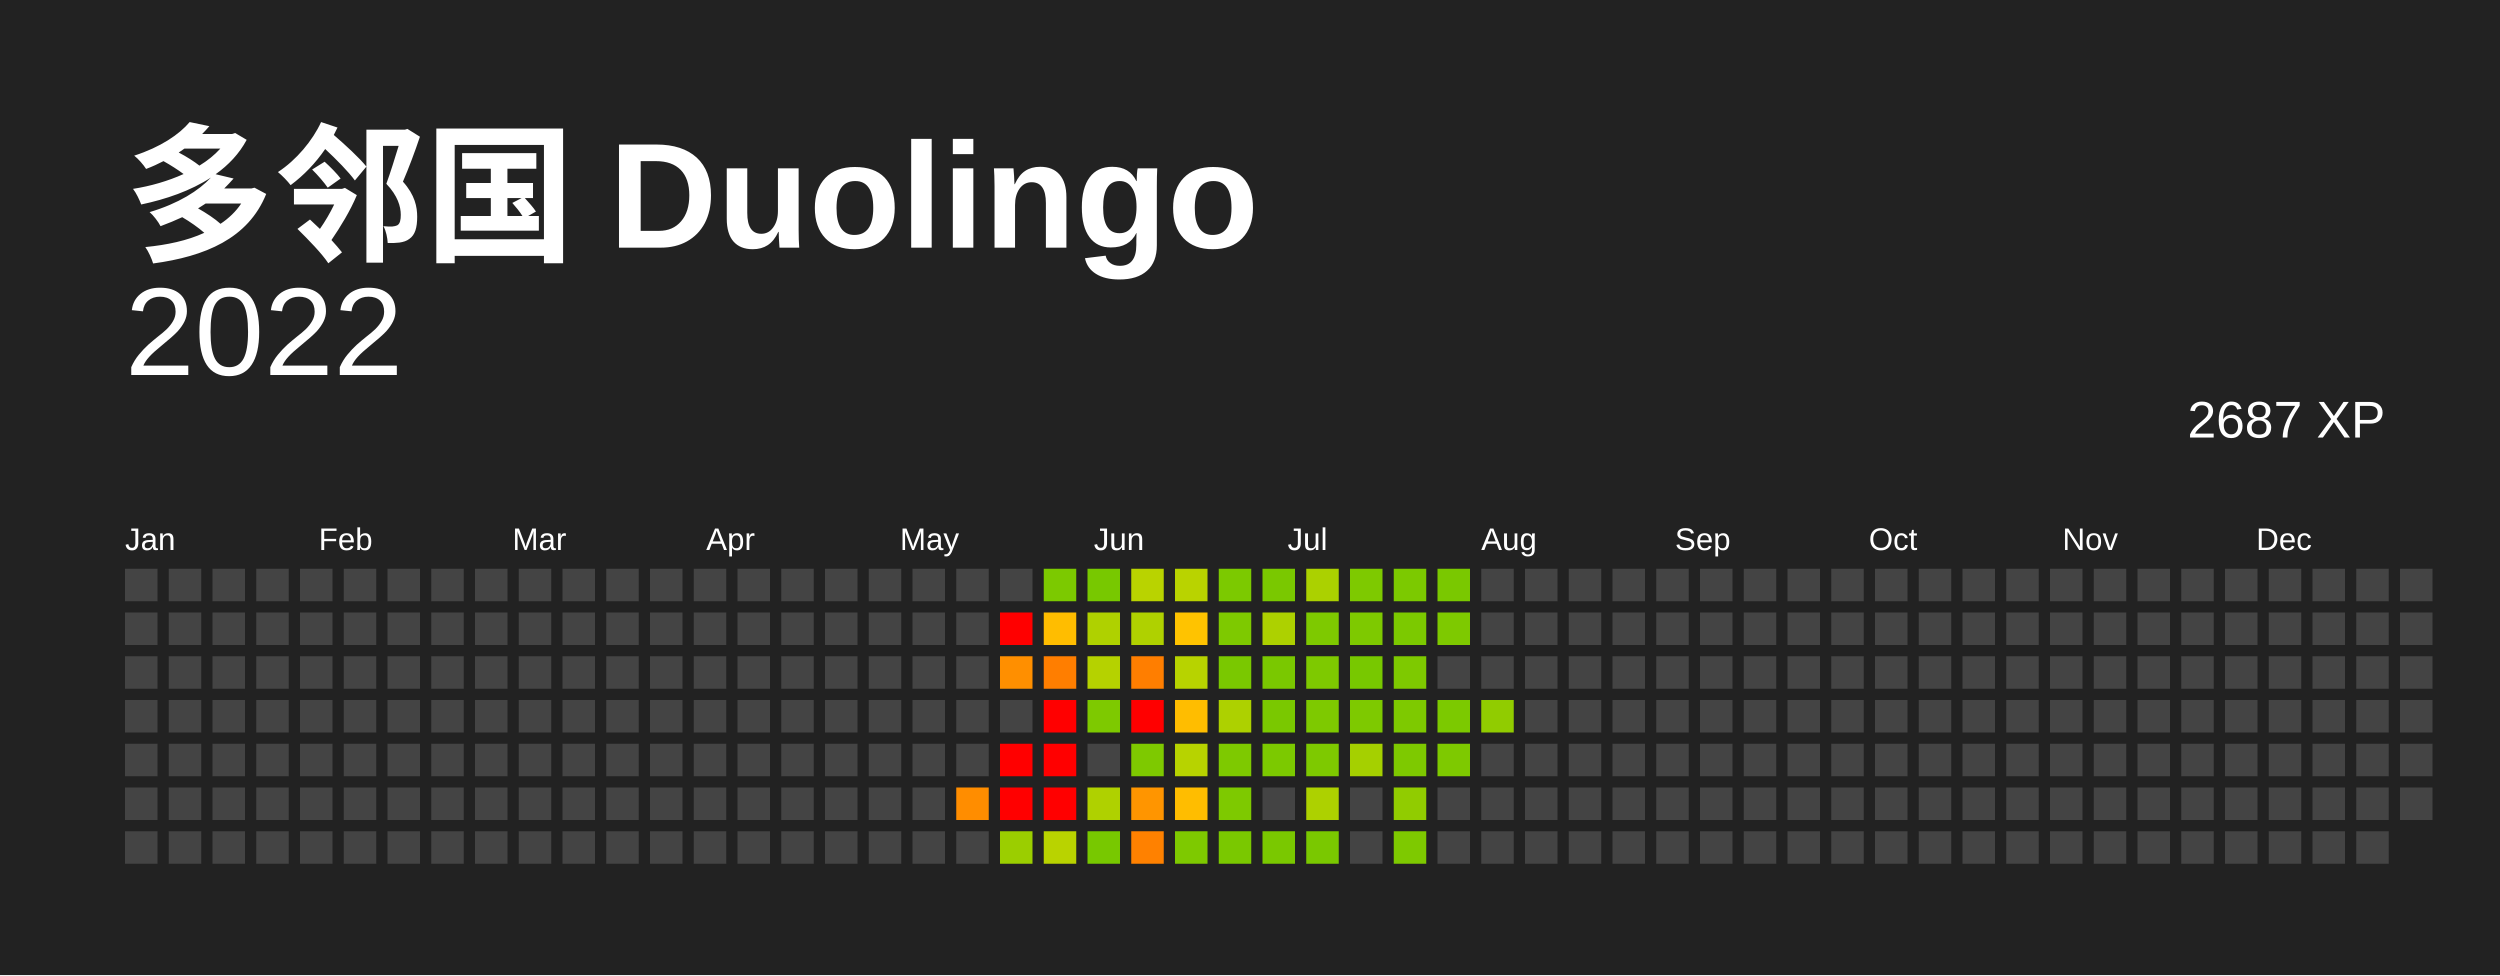
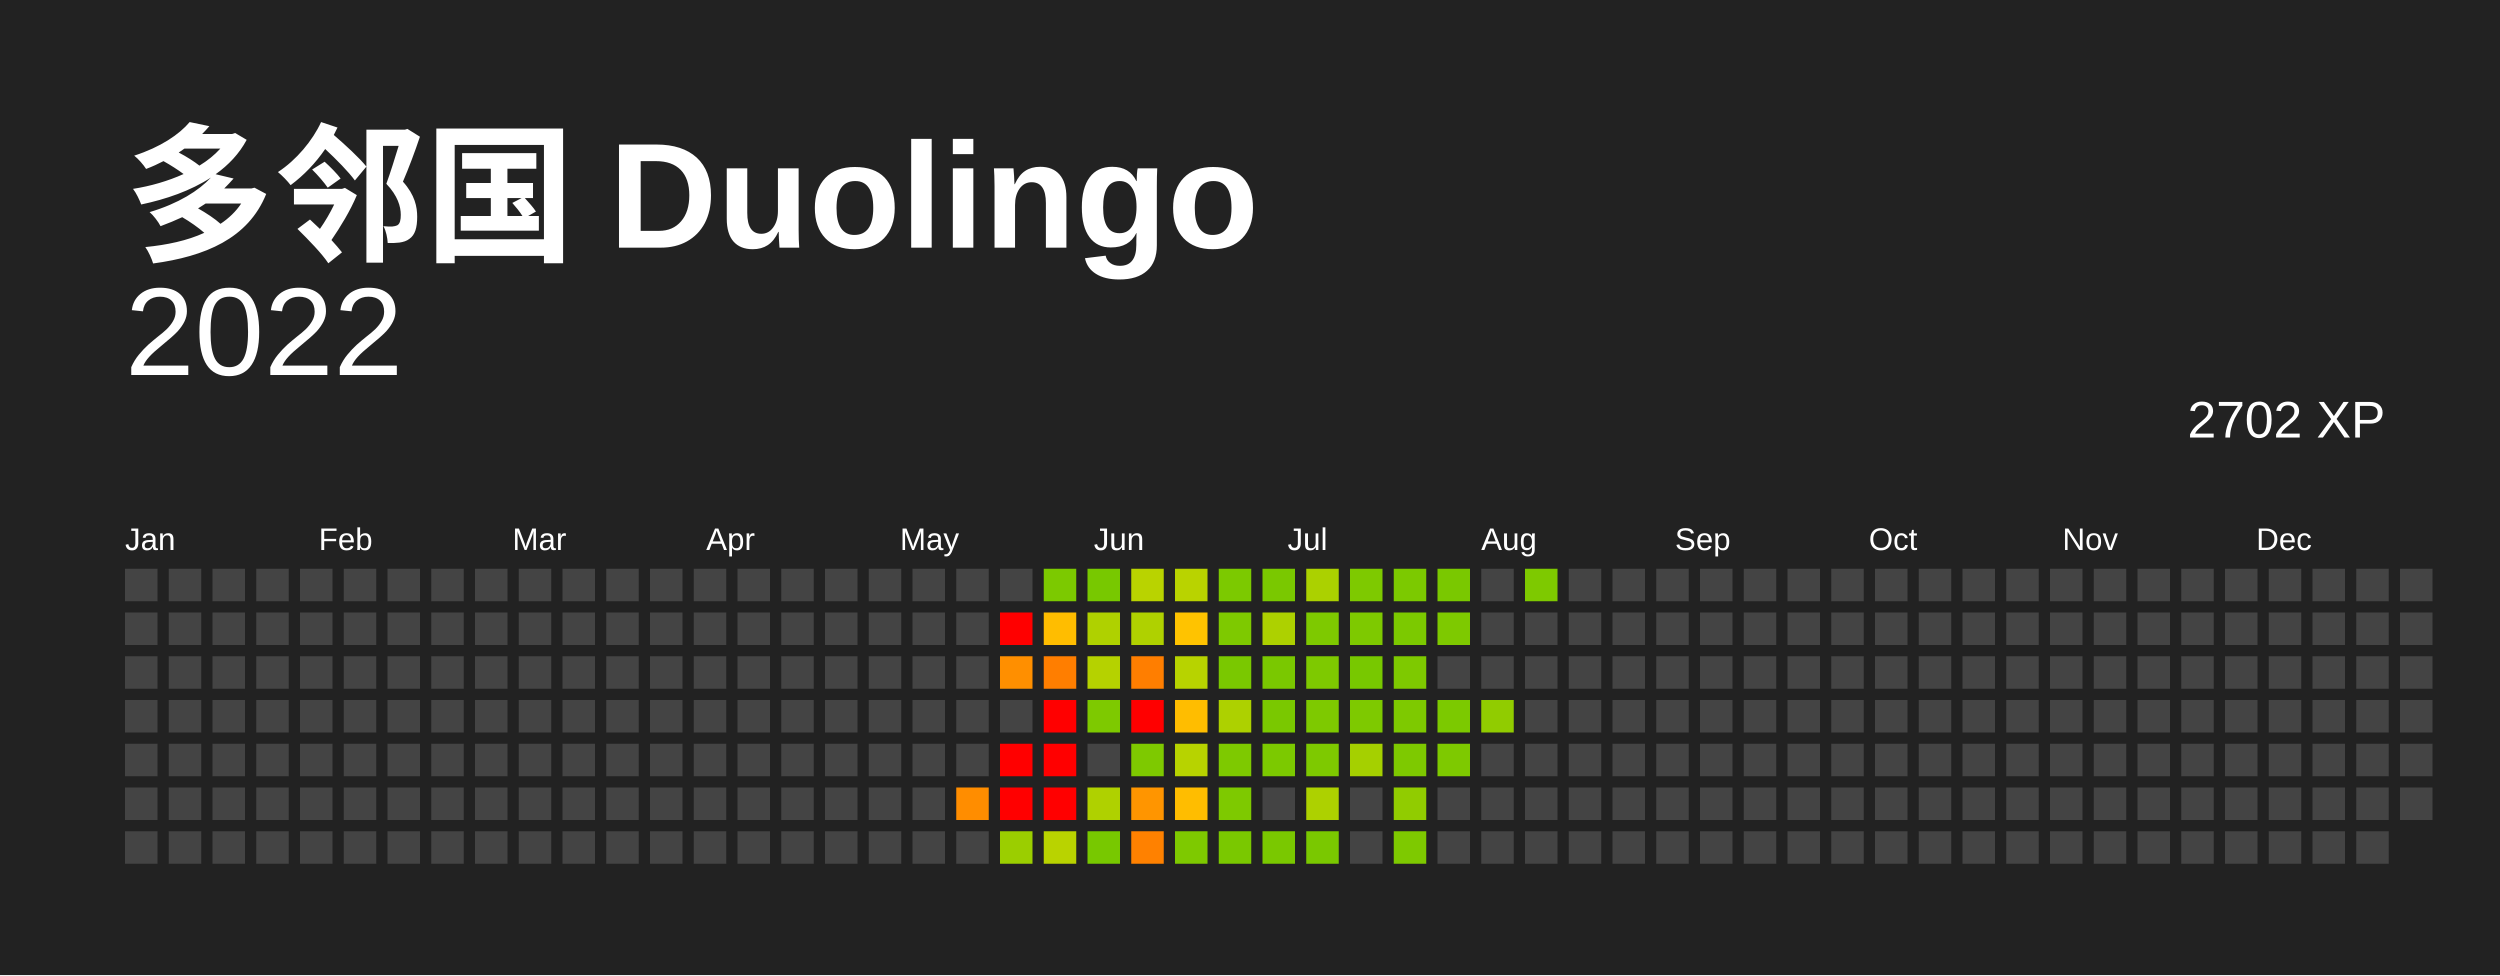
<svg xmlns="http://www.w3.org/2000/svg" baseProfile="full" height="78mm" version="1.1" viewBox="0,0,200,78" width="200mm">
  <defs />
  <rect fill="#222222" height="78" width="200" x="0" y="0" />
  <text fill="#FFFFFF" style="font-size:12px; font-family:Arial; font-weight:bold;" x="10" y="20"> 多邻国 Duolingo</text>
  <text alignment-baseline="hanging" fill="#FFFFFF" style="font-size:10.0px; font-family:Arial;" x="10" y="30">2022</text>
-   <text alignment-baseline="hanging" fill="#FFFFFF" style="font-size:4.125px; font-family:Arial;" x="175" y="35">2687 XP</text>
+   <text alignment-baseline="hanging" fill="#FFFFFF" style="font-size:4.125px; font-family:Arial;" x="175" y="35">2702 XP</text>
  <text fill="#FFFFFF" style="font-size:2.5px; font-family:Arial" x="10.0" y="44">Jan</text>
  <text fill="#FFFFFF" style="font-size:2.5px; font-family:Arial" x="25.5" y="44">Feb</text>
  <text fill="#FFFFFF" style="font-size:2.5px; font-family:Arial" x="41.0" y="44">Mar</text>
  <text fill="#FFFFFF" style="font-size:2.5px; font-family:Arial" x="56.5" y="44">Apr</text>
  <text fill="#FFFFFF" style="font-size:2.5px; font-family:Arial" x="72.0" y="44">May</text>
  <text fill="#FFFFFF" style="font-size:2.5px; font-family:Arial" x="87.5" y="44">Jun</text>
  <text fill="#FFFFFF" style="font-size:2.5px; font-family:Arial" x="103.0" y="44">Jul</text>
  <text fill="#FFFFFF" style="font-size:2.5px; font-family:Arial" x="118.5" y="44">Aug</text>
  <text fill="#FFFFFF" style="font-size:2.5px; font-family:Arial" x="134.0" y="44">Sep</text>
  <text fill="#FFFFFF" style="font-size:2.5px; font-family:Arial" x="149.5" y="44">Oct</text>
  <text fill="#FFFFFF" style="font-size:2.5px; font-family:Arial" x="165.0" y="44">Nov</text>
  <text fill="#FFFFFF" style="font-size:2.5px; font-family:Arial" x="180.5" y="44">Dec</text>
  <rect fill="#444444" height="2.6" width="2.6" x="10.0" y="45.5" />
  <rect fill="#444444" height="2.6" width="2.6" x="10.0" y="49.0" />
  <rect fill="#444444" height="2.6" width="2.6" x="10.0" y="52.5" />
  <rect fill="#444444" height="2.6" width="2.6" x="10.0" y="56.0" />
  <rect fill="#444444" height="2.6" width="2.6" x="10.0" y="59.5" />
  <rect fill="#444444" height="2.6" width="2.6" x="10.0" y="63.0" />
  <rect fill="#444444" height="2.6" width="2.6" x="10.0" y="66.5" />
  <rect fill="#444444" height="2.6" width="2.6" x="13.5" y="45.5" />
  <rect fill="#444444" height="2.6" width="2.6" x="13.5" y="49.0" />
  <rect fill="#444444" height="2.6" width="2.6" x="13.5" y="52.5" />
  <rect fill="#444444" height="2.6" width="2.6" x="13.5" y="56.0" />
  <rect fill="#444444" height="2.6" width="2.6" x="13.5" y="59.5" />
  <rect fill="#444444" height="2.6" width="2.6" x="13.5" y="63.0" />
  <rect fill="#444444" height="2.6" width="2.6" x="13.5" y="66.5" />
  <rect fill="#444444" height="2.6" width="2.6" x="17.0" y="45.5" />
  <rect fill="#444444" height="2.6" width="2.6" x="17.0" y="49.0" />
  <rect fill="#444444" height="2.6" width="2.6" x="17.0" y="52.5" />
  <rect fill="#444444" height="2.6" width="2.6" x="17.0" y="56.0" />
  <rect fill="#444444" height="2.6" width="2.6" x="17.0" y="59.5" />
  <rect fill="#444444" height="2.6" width="2.6" x="17.0" y="63.0" />
  <rect fill="#444444" height="2.6" width="2.6" x="17.0" y="66.5" />
  <rect fill="#444444" height="2.6" width="2.6" x="20.5" y="45.5" />
  <rect fill="#444444" height="2.6" width="2.6" x="20.5" y="49.0" />
  <rect fill="#444444" height="2.6" width="2.6" x="20.5" y="52.5" />
  <rect fill="#444444" height="2.6" width="2.6" x="20.5" y="56.0" />
  <rect fill="#444444" height="2.6" width="2.6" x="20.5" y="59.5" />
  <rect fill="#444444" height="2.6" width="2.6" x="20.5" y="63.0" />
  <rect fill="#444444" height="2.6" width="2.6" x="20.5" y="66.5" />
  <rect fill="#444444" height="2.6" width="2.6" x="24.0" y="45.5" />
  <rect fill="#444444" height="2.6" width="2.6" x="24.0" y="49.0" />
  <rect fill="#444444" height="2.6" width="2.6" x="24.0" y="52.5" />
  <rect fill="#444444" height="2.6" width="2.6" x="24.0" y="56.0" />
  <rect fill="#444444" height="2.6" width="2.6" x="24.0" y="59.5" />
  <rect fill="#444444" height="2.6" width="2.6" x="24.0" y="63.0" />
  <rect fill="#444444" height="2.6" width="2.6" x="24.0" y="66.5" />
  <rect fill="#444444" height="2.6" width="2.6" x="27.5" y="45.5" />
  <rect fill="#444444" height="2.6" width="2.6" x="27.5" y="49.0" />
  <rect fill="#444444" height="2.6" width="2.6" x="27.5" y="52.5" />
  <rect fill="#444444" height="2.6" width="2.6" x="27.5" y="56.0" />
  <rect fill="#444444" height="2.6" width="2.6" x="27.5" y="59.5" />
  <rect fill="#444444" height="2.6" width="2.6" x="27.5" y="63.0" />
  <rect fill="#444444" height="2.6" width="2.6" x="27.5" y="66.5" />
  <rect fill="#444444" height="2.6" width="2.6" x="31.0" y="45.5" />
  <rect fill="#444444" height="2.6" width="2.6" x="31.0" y="49.0" />
  <rect fill="#444444" height="2.6" width="2.6" x="31.0" y="52.5" />
  <rect fill="#444444" height="2.6" width="2.6" x="31.0" y="56.0" />
  <rect fill="#444444" height="2.6" width="2.6" x="31.0" y="59.5" />
  <rect fill="#444444" height="2.6" width="2.6" x="31.0" y="63.0" />
  <rect fill="#444444" height="2.6" width="2.6" x="31.0" y="66.5" />
  <rect fill="#444444" height="2.6" width="2.6" x="34.5" y="45.5" />
  <rect fill="#444444" height="2.6" width="2.6" x="34.5" y="49.0" />
  <rect fill="#444444" height="2.6" width="2.6" x="34.5" y="52.5" />
  <rect fill="#444444" height="2.6" width="2.6" x="34.5" y="56.0" />
  <rect fill="#444444" height="2.6" width="2.6" x="34.5" y="59.5" />
  <rect fill="#444444" height="2.6" width="2.6" x="34.5" y="63.0" />
  <rect fill="#444444" height="2.6" width="2.6" x="34.5" y="66.5" />
  <rect fill="#444444" height="2.6" width="2.6" x="38.0" y="45.5" />
  <rect fill="#444444" height="2.6" width="2.6" x="38.0" y="49.0" />
  <rect fill="#444444" height="2.6" width="2.6" x="38.0" y="52.5" />
  <rect fill="#444444" height="2.6" width="2.6" x="38.0" y="56.0" />
  <rect fill="#444444" height="2.6" width="2.6" x="38.0" y="59.5" />
  <rect fill="#444444" height="2.6" width="2.6" x="38.0" y="63.0" />
  <rect fill="#444444" height="2.6" width="2.6" x="38.0" y="66.5" />
  <rect fill="#444444" height="2.6" width="2.6" x="41.5" y="45.5" />
  <rect fill="#444444" height="2.6" width="2.6" x="41.5" y="49.0" />
  <rect fill="#444444" height="2.6" width="2.6" x="41.5" y="52.5" />
  <rect fill="#444444" height="2.6" width="2.6" x="41.5" y="56.0" />
  <rect fill="#444444" height="2.6" width="2.6" x="41.5" y="59.5" />
  <rect fill="#444444" height="2.6" width="2.6" x="41.5" y="63.0" />
  <rect fill="#444444" height="2.6" width="2.6" x="41.5" y="66.5" />
  <rect fill="#444444" height="2.6" width="2.6" x="45.0" y="45.5" />
  <rect fill="#444444" height="2.6" width="2.6" x="45.0" y="49.0" />
  <rect fill="#444444" height="2.6" width="2.6" x="45.0" y="52.5" />
  <rect fill="#444444" height="2.6" width="2.6" x="45.0" y="56.0" />
  <rect fill="#444444" height="2.6" width="2.6" x="45.0" y="59.5" />
  <rect fill="#444444" height="2.6" width="2.6" x="45.0" y="63.0" />
  <rect fill="#444444" height="2.6" width="2.6" x="45.0" y="66.5" />
  <rect fill="#444444" height="2.6" width="2.6" x="48.5" y="45.5" />
  <rect fill="#444444" height="2.6" width="2.6" x="48.5" y="49.0" />
  <rect fill="#444444" height="2.6" width="2.6" x="48.5" y="52.5" />
  <rect fill="#444444" height="2.6" width="2.6" x="48.5" y="56.0" />
  <rect fill="#444444" height="2.6" width="2.6" x="48.5" y="59.5" />
  <rect fill="#444444" height="2.6" width="2.6" x="48.5" y="63.0" />
  <rect fill="#444444" height="2.6" width="2.6" x="48.5" y="66.5" />
  <rect fill="#444444" height="2.6" width="2.6" x="52.0" y="45.5" />
  <rect fill="#444444" height="2.6" width="2.6" x="52.0" y="49.0" />
  <rect fill="#444444" height="2.6" width="2.6" x="52.0" y="52.5" />
  <rect fill="#444444" height="2.6" width="2.6" x="52.0" y="56.0" />
  <rect fill="#444444" height="2.6" width="2.6" x="52.0" y="59.5" />
  <rect fill="#444444" height="2.6" width="2.6" x="52.0" y="63.0" />
  <rect fill="#444444" height="2.6" width="2.6" x="52.0" y="66.5" />
  <rect fill="#444444" height="2.6" width="2.6" x="55.5" y="45.5" />
  <rect fill="#444444" height="2.6" width="2.6" x="55.5" y="49.0" />
  <rect fill="#444444" height="2.6" width="2.6" x="55.5" y="52.5" />
  <rect fill="#444444" height="2.6" width="2.6" x="55.5" y="56.0" />
  <rect fill="#444444" height="2.6" width="2.6" x="55.5" y="59.5" />
  <rect fill="#444444" height="2.6" width="2.6" x="55.5" y="63.0" />
  <rect fill="#444444" height="2.6" width="2.6" x="55.5" y="66.5" />
  <rect fill="#444444" height="2.6" width="2.6" x="59.0" y="45.5" />
  <rect fill="#444444" height="2.6" width="2.6" x="59.0" y="49.0" />
  <rect fill="#444444" height="2.6" width="2.6" x="59.0" y="52.5" />
  <rect fill="#444444" height="2.6" width="2.6" x="59.0" y="56.0" />
  <rect fill="#444444" height="2.6" width="2.6" x="59.0" y="59.5" />
  <rect fill="#444444" height="2.6" width="2.6" x="59.0" y="63.0" />
  <rect fill="#444444" height="2.6" width="2.6" x="59.0" y="66.5" />
  <rect fill="#444444" height="2.6" width="2.6" x="62.5" y="45.5" />
  <rect fill="#444444" height="2.6" width="2.6" x="62.5" y="49.0" />
  <rect fill="#444444" height="2.6" width="2.6" x="62.5" y="52.5" />
  <rect fill="#444444" height="2.6" width="2.6" x="62.5" y="56.0" />
  <rect fill="#444444" height="2.6" width="2.6" x="62.5" y="59.5" />
  <rect fill="#444444" height="2.6" width="2.6" x="62.5" y="63.0" />
  <rect fill="#444444" height="2.6" width="2.6" x="62.5" y="66.5" />
  <rect fill="#444444" height="2.6" width="2.6" x="66.0" y="45.5" />
  <rect fill="#444444" height="2.6" width="2.6" x="66.0" y="49.0" />
  <rect fill="#444444" height="2.6" width="2.6" x="66.0" y="52.5" />
  <rect fill="#444444" height="2.6" width="2.6" x="66.0" y="56.0" />
  <rect fill="#444444" height="2.6" width="2.6" x="66.0" y="59.5" />
  <rect fill="#444444" height="2.6" width="2.6" x="66.0" y="63.0" />
  <rect fill="#444444" height="2.6" width="2.6" x="66.0" y="66.5" />
  <rect fill="#444444" height="2.6" width="2.6" x="69.5" y="45.5" />
  <rect fill="#444444" height="2.6" width="2.6" x="69.5" y="49.0" />
  <rect fill="#444444" height="2.6" width="2.6" x="69.5" y="52.5" />
  <rect fill="#444444" height="2.6" width="2.6" x="69.5" y="56.0" />
  <rect fill="#444444" height="2.6" width="2.6" x="69.5" y="59.5" />
  <rect fill="#444444" height="2.6" width="2.6" x="69.5" y="63.0" />
  <rect fill="#444444" height="2.6" width="2.6" x="69.5" y="66.5" />
  <rect fill="#444444" height="2.6" width="2.6" x="73.0" y="45.5" />
  <rect fill="#444444" height="2.6" width="2.6" x="73.0" y="49.0" />
  <rect fill="#444444" height="2.6" width="2.6" x="73.0" y="52.5" />
  <rect fill="#444444" height="2.6" width="2.6" x="73.0" y="56.0" />
  <rect fill="#444444" height="2.6" width="2.6" x="73.0" y="59.5" />
  <rect fill="#444444" height="2.6" width="2.6" x="73.0" y="63.0" />
  <rect fill="#444444" height="2.6" width="2.6" x="73.0" y="66.5" />
  <rect fill="#444444" height="2.6" width="2.6" x="76.5" y="45.5" />
  <rect fill="#444444" height="2.6" width="2.6" x="76.5" y="49.0" />
  <rect fill="#444444" height="2.6" width="2.6" x="76.5" y="52.5" />
  <rect fill="#444444" height="2.6" width="2.6" x="76.5" y="56.0" />
  <rect fill="#444444" height="2.6" width="2.6" x="76.5" y="59.5" />
  <rect fill="#ff8d00" height="2.6" width="2.6" x="76.5" y="63.0" />
  <rect fill="#444444" height="2.6" width="2.6" x="76.5" y="66.5" />
  <rect fill="#444444" height="2.6" width="2.6" x="80.0" y="45.5" />
  <rect fill="red" height="2.6" width="2.6" x="80.0" y="49.0" />
  <rect fill="#ff8f00" height="2.6" width="2.6" x="80.0" y="52.5" />
  <rect fill="#444444" height="2.6" width="2.6" x="80.0" y="56.0" />
  <rect fill="red" height="2.6" width="2.6" x="80.0" y="59.5" />
  <rect fill="red" height="2.6" width="2.6" x="80.0" y="63.0" />
  <rect fill="#9bce00" height="2.6" width="2.6" x="80.0" y="66.5" />
  <rect fill="#7cc900" height="2.6" width="2.6" x="83.5" y="45.5" />
  <rect fill="#ffbd00" height="2.6" width="2.6" x="83.5" y="49.0" />
  <rect fill="#ff7e00" height="2.6" width="2.6" x="83.5" y="52.5" />
  <rect fill="red" height="2.6" width="2.6" x="83.5" y="56.0" />
  <rect fill="red" height="2.6" width="2.6" x="83.5" y="59.5" />
  <rect fill="red" height="2.6" width="2.6" x="83.5" y="63.0" />
  <rect fill="#b9d300" height="2.6" width="2.6" x="83.5" y="66.5" />
  <rect fill="#78c800" height="2.6" width="2.6" x="87.0" y="45.5" />
  <rect fill="#afd100" height="2.6" width="2.6" x="87.0" y="49.0" />
  <rect fill="#b5d200" height="2.6" width="2.6" x="87.0" y="52.5" />
  <rect fill="#7ec900" height="2.6" width="2.6" x="87.0" y="56.0" />
  <rect fill="#444444" height="2.6" width="2.6" x="87.0" y="59.5" />
  <rect fill="#afd100" height="2.6" width="2.6" x="87.0" y="63.0" />
  <rect fill="#78c800" height="2.6" width="2.6" x="87.0" y="66.5" />
  <rect fill="#b9d300" height="2.6" width="2.6" x="90.5" y="45.5" />
  <rect fill="#afd100" height="2.6" width="2.6" x="90.5" y="49.0" />
  <rect fill="#ff7e00" height="2.6" width="2.6" x="90.5" y="52.5" />
  <rect fill="red" height="2.6" width="2.6" x="90.5" y="56.0" />
  <rect fill="#7ec900" height="2.6" width="2.6" x="90.5" y="59.5" />
  <rect fill="#ff9500" height="2.6" width="2.6" x="90.5" y="63.0" />
  <rect fill="#ff8100" height="2.6" width="2.6" x="90.5" y="66.5" />
  <rect fill="#b9d300" height="2.6" width="2.6" x="94.0" y="45.5" />
  <rect fill="#ffc300" height="2.6" width="2.6" x="94.0" y="49.0" />
  <rect fill="#b7d300" height="2.6" width="2.6" x="94.0" y="52.5" />
  <rect fill="#ffbd00" height="2.6" width="2.6" x="94.0" y="56.0" />
  <rect fill="#b7d300" height="2.6" width="2.6" x="94.0" y="59.5" />
  <rect fill="#ffbd00" height="2.6" width="2.6" x="94.0" y="63.0" />
  <rect fill="#7ec900" height="2.6" width="2.6" x="94.0" y="66.5" />
  <rect fill="#7cc900" height="2.6" width="2.6" x="97.5" y="45.5" />
  <rect fill="#7ec900" height="2.6" width="2.6" x="97.5" y="49.0" />
  <rect fill="#7ac800" height="2.6" width="2.6" x="97.5" y="52.5" />
  <rect fill="#add100" height="2.6" width="2.6" x="97.5" y="56.0" />
  <rect fill="#7ec900" height="2.6" width="2.6" x="97.5" y="59.5" />
  <rect fill="#7ec900" height="2.6" width="2.6" x="97.5" y="63.0" />
  <rect fill="#7ac800" height="2.6" width="2.6" x="97.5" y="66.5" />
  <rect fill="#7ac800" height="2.6" width="2.6" x="101.0" y="45.5" />
  <rect fill="#add100" height="2.6" width="2.6" x="101.0" y="49.0" />
  <rect fill="#7ac800" height="2.6" width="2.6" x="101.0" y="52.5" />
  <rect fill="#7ac800" height="2.6" width="2.6" x="101.0" y="56.0" />
  <rect fill="#7cc900" height="2.6" width="2.6" x="101.0" y="59.5" />
  <rect fill="#444444" height="2.6" width="2.6" x="101.0" y="63.0" />
  <rect fill="#7ac800" height="2.6" width="2.6" x="101.0" y="66.5" />
  <rect fill="#abd100" height="2.6" width="2.6" x="104.5" y="45.5" />
  <rect fill="#7ec900" height="2.6" width="2.6" x="104.5" y="49.0" />
  <rect fill="#7ec900" height="2.6" width="2.6" x="104.5" y="52.5" />
  <rect fill="#7ec900" height="2.6" width="2.6" x="104.5" y="56.0" />
  <rect fill="#7ec900" height="2.6" width="2.6" x="104.5" y="59.5" />
  <rect fill="#add100" height="2.6" width="2.6" x="104.5" y="63.0" />
  <rect fill="#7ac800" height="2.6" width="2.6" x="104.5" y="66.5" />
  <rect fill="#7ec900" height="2.6" width="2.6" x="108.0" y="45.5" />
  <rect fill="#7ec900" height="2.6" width="2.6" x="108.0" y="49.0" />
  <rect fill="#78c800" height="2.6" width="2.6" x="108.0" y="52.5" />
  <rect fill="#7ec900" height="2.6" width="2.6" x="108.0" y="56.0" />
  <rect fill="#a5d000" height="2.6" width="2.6" x="108.0" y="59.5" />
  <rect fill="#444444" height="2.6" width="2.6" x="108.0" y="63.0" />
  <rect fill="#444444" height="2.6" width="2.6" x="108.0" y="66.5" />
  <rect fill="#7cc900" height="2.6" width="2.6" x="111.5" y="45.5" />
  <rect fill="#7cc900" height="2.6" width="2.6" x="111.5" y="49.0" />
  <rect fill="#7ec900" height="2.6" width="2.6" x="111.5" y="52.5" />
  <rect fill="#7ec900" height="2.6" width="2.6" x="111.5" y="56.0" />
  <rect fill="#7ec900" height="2.6" width="2.6" x="111.5" y="59.5" />
  <rect fill="#91cc00" height="2.6" width="2.6" x="111.5" y="63.0" />
  <rect fill="#7ec900" height="2.6" width="2.6" x="111.5" y="66.5" />
  <rect fill="#7ac800" height="2.6" width="2.6" x="115.0" y="45.5" />
  <rect fill="#7ec900" height="2.6" width="2.6" x="115.0" y="49.0" />
  <rect fill="#444444" height="2.6" width="2.6" x="115.0" y="52.5" />
  <rect fill="#7cc900" height="2.6" width="2.6" x="115.0" y="56.0" />
  <rect fill="#7ec900" height="2.6" width="2.6" x="115.0" y="59.5" />
  <rect fill="#444444" height="2.6" width="2.6" x="115.0" y="63.0" />
  <rect fill="#444444" height="2.6" width="2.6" x="115.0" y="66.5" />
  <rect fill="#444444" height="2.6" width="2.6" x="118.5" y="45.5" />
  <rect fill="#444444" height="2.6" width="2.6" x="118.5" y="49.0" />
  <rect fill="#444444" height="2.6" width="2.6" x="118.5" y="52.5" />
  <rect fill="#91cc00" height="2.6" width="2.6" x="118.5" y="56.0" />
  <rect fill="#444444" height="2.6" width="2.6" x="118.5" y="59.5" />
  <rect fill="#444444" height="2.6" width="2.6" x="118.5" y="63.0" />
  <rect fill="#444444" height="2.6" width="2.6" x="118.5" y="66.5" />
-   <rect fill="#444444" height="2.6" width="2.6" x="122.0" y="45.5" />
+   <rect fill="#7ec900" height="2.6" width="2.6" x="122.0" y="45.5" />
  <rect fill="#444444" height="2.6" width="2.6" x="122.0" y="49.0" />
  <rect fill="#444444" height="2.6" width="2.6" x="122.0" y="52.5" />
  <rect fill="#444444" height="2.6" width="2.6" x="122.0" y="56.0" />
  <rect fill="#444444" height="2.6" width="2.6" x="122.0" y="59.5" />
  <rect fill="#444444" height="2.6" width="2.6" x="122.0" y="63.0" />
  <rect fill="#444444" height="2.6" width="2.6" x="122.0" y="66.5" />
  <rect fill="#444444" height="2.6" width="2.6" x="125.5" y="45.5" />
  <rect fill="#444444" height="2.6" width="2.6" x="125.5" y="49.0" />
  <rect fill="#444444" height="2.6" width="2.6" x="125.5" y="52.5" />
  <rect fill="#444444" height="2.6" width="2.6" x="125.5" y="56.0" />
  <rect fill="#444444" height="2.6" width="2.6" x="125.5" y="59.5" />
  <rect fill="#444444" height="2.6" width="2.6" x="125.5" y="63.0" />
  <rect fill="#444444" height="2.6" width="2.6" x="125.5" y="66.5" />
  <rect fill="#444444" height="2.6" width="2.6" x="129.0" y="45.5" />
  <rect fill="#444444" height="2.6" width="2.6" x="129.0" y="49.0" />
  <rect fill="#444444" height="2.6" width="2.6" x="129.0" y="52.5" />
  <rect fill="#444444" height="2.6" width="2.6" x="129.0" y="56.0" />
  <rect fill="#444444" height="2.6" width="2.6" x="129.0" y="59.5" />
  <rect fill="#444444" height="2.6" width="2.6" x="129.0" y="63.0" />
  <rect fill="#444444" height="2.6" width="2.6" x="129.0" y="66.5" />
  <rect fill="#444444" height="2.6" width="2.6" x="132.5" y="45.5" />
  <rect fill="#444444" height="2.6" width="2.6" x="132.5" y="49.0" />
  <rect fill="#444444" height="2.6" width="2.6" x="132.5" y="52.5" />
  <rect fill="#444444" height="2.6" width="2.6" x="132.5" y="56.0" />
  <rect fill="#444444" height="2.6" width="2.6" x="132.5" y="59.5" />
  <rect fill="#444444" height="2.6" width="2.6" x="132.5" y="63.0" />
  <rect fill="#444444" height="2.6" width="2.6" x="132.5" y="66.5" />
  <rect fill="#444444" height="2.6" width="2.6" x="136.0" y="45.5" />
  <rect fill="#444444" height="2.6" width="2.6" x="136.0" y="49.0" />
  <rect fill="#444444" height="2.6" width="2.6" x="136.0" y="52.5" />
  <rect fill="#444444" height="2.6" width="2.6" x="136.0" y="56.0" />
  <rect fill="#444444" height="2.6" width="2.6" x="136.0" y="59.5" />
  <rect fill="#444444" height="2.6" width="2.6" x="136.0" y="63.0" />
  <rect fill="#444444" height="2.6" width="2.6" x="136.0" y="66.5" />
  <rect fill="#444444" height="2.6" width="2.6" x="139.5" y="45.5" />
  <rect fill="#444444" height="2.6" width="2.6" x="139.5" y="49.0" />
  <rect fill="#444444" height="2.6" width="2.6" x="139.5" y="52.5" />
  <rect fill="#444444" height="2.6" width="2.6" x="139.5" y="56.0" />
  <rect fill="#444444" height="2.6" width="2.6" x="139.5" y="59.5" />
  <rect fill="#444444" height="2.6" width="2.6" x="139.5" y="63.0" />
  <rect fill="#444444" height="2.6" width="2.6" x="139.5" y="66.5" />
  <rect fill="#444444" height="2.6" width="2.6" x="143.0" y="45.5" />
  <rect fill="#444444" height="2.6" width="2.6" x="143.0" y="49.0" />
  <rect fill="#444444" height="2.6" width="2.6" x="143.0" y="52.5" />
  <rect fill="#444444" height="2.6" width="2.6" x="143.0" y="56.0" />
  <rect fill="#444444" height="2.6" width="2.6" x="143.0" y="59.5" />
  <rect fill="#444444" height="2.6" width="2.6" x="143.0" y="63.0" />
  <rect fill="#444444" height="2.6" width="2.6" x="143.0" y="66.5" />
  <rect fill="#444444" height="2.6" width="2.6" x="146.5" y="45.5" />
  <rect fill="#444444" height="2.6" width="2.6" x="146.5" y="49.0" />
  <rect fill="#444444" height="2.6" width="2.6" x="146.5" y="52.5" />
  <rect fill="#444444" height="2.6" width="2.6" x="146.5" y="56.0" />
  <rect fill="#444444" height="2.6" width="2.6" x="146.5" y="59.5" />
  <rect fill="#444444" height="2.6" width="2.6" x="146.5" y="63.0" />
  <rect fill="#444444" height="2.6" width="2.6" x="146.5" y="66.5" />
  <rect fill="#444444" height="2.6" width="2.6" x="150.0" y="45.5" />
  <rect fill="#444444" height="2.6" width="2.6" x="150.0" y="49.0" />
  <rect fill="#444444" height="2.6" width="2.6" x="150.0" y="52.5" />
  <rect fill="#444444" height="2.6" width="2.6" x="150.0" y="56.0" />
  <rect fill="#444444" height="2.6" width="2.6" x="150.0" y="59.5" />
  <rect fill="#444444" height="2.6" width="2.6" x="150.0" y="63.0" />
  <rect fill="#444444" height="2.6" width="2.6" x="150.0" y="66.5" />
  <rect fill="#444444" height="2.6" width="2.6" x="153.5" y="45.5" />
  <rect fill="#444444" height="2.6" width="2.6" x="153.5" y="49.0" />
  <rect fill="#444444" height="2.6" width="2.6" x="153.5" y="52.5" />
  <rect fill="#444444" height="2.6" width="2.6" x="153.5" y="56.0" />
  <rect fill="#444444" height="2.6" width="2.6" x="153.5" y="59.5" />
  <rect fill="#444444" height="2.6" width="2.6" x="153.5" y="63.0" />
  <rect fill="#444444" height="2.6" width="2.6" x="153.5" y="66.5" />
  <rect fill="#444444" height="2.6" width="2.6" x="157.0" y="45.5" />
  <rect fill="#444444" height="2.6" width="2.6" x="157.0" y="49.0" />
  <rect fill="#444444" height="2.6" width="2.6" x="157.0" y="52.5" />
  <rect fill="#444444" height="2.6" width="2.6" x="157.0" y="56.0" />
  <rect fill="#444444" height="2.6" width="2.6" x="157.0" y="59.5" />
  <rect fill="#444444" height="2.6" width="2.6" x="157.0" y="63.0" />
  <rect fill="#444444" height="2.6" width="2.6" x="157.0" y="66.5" />
  <rect fill="#444444" height="2.6" width="2.6" x="160.5" y="45.5" />
  <rect fill="#444444" height="2.6" width="2.6" x="160.5" y="49.0" />
  <rect fill="#444444" height="2.6" width="2.6" x="160.5" y="52.5" />
  <rect fill="#444444" height="2.6" width="2.6" x="160.5" y="56.0" />
  <rect fill="#444444" height="2.6" width="2.6" x="160.5" y="59.5" />
  <rect fill="#444444" height="2.6" width="2.6" x="160.5" y="63.0" />
  <rect fill="#444444" height="2.6" width="2.6" x="160.5" y="66.5" />
  <rect fill="#444444" height="2.6" width="2.6" x="164.0" y="45.5" />
  <rect fill="#444444" height="2.6" width="2.6" x="164.0" y="49.0" />
  <rect fill="#444444" height="2.6" width="2.6" x="164.0" y="52.5" />
  <rect fill="#444444" height="2.6" width="2.6" x="164.0" y="56.0" />
  <rect fill="#444444" height="2.6" width="2.6" x="164.0" y="59.5" />
  <rect fill="#444444" height="2.6" width="2.6" x="164.0" y="63.0" />
  <rect fill="#444444" height="2.6" width="2.6" x="164.0" y="66.5" />
  <rect fill="#444444" height="2.6" width="2.6" x="167.5" y="45.5" />
  <rect fill="#444444" height="2.6" width="2.6" x="167.5" y="49.0" />
  <rect fill="#444444" height="2.6" width="2.6" x="167.5" y="52.5" />
  <rect fill="#444444" height="2.6" width="2.6" x="167.5" y="56.0" />
  <rect fill="#444444" height="2.6" width="2.6" x="167.5" y="59.5" />
  <rect fill="#444444" height="2.6" width="2.6" x="167.5" y="63.0" />
  <rect fill="#444444" height="2.6" width="2.6" x="167.5" y="66.5" />
  <rect fill="#444444" height="2.6" width="2.6" x="171.0" y="45.5" />
  <rect fill="#444444" height="2.6" width="2.6" x="171.0" y="49.0" />
  <rect fill="#444444" height="2.6" width="2.6" x="171.0" y="52.5" />
  <rect fill="#444444" height="2.6" width="2.6" x="171.0" y="56.0" />
  <rect fill="#444444" height="2.6" width="2.6" x="171.0" y="59.5" />
  <rect fill="#444444" height="2.6" width="2.6" x="171.0" y="63.0" />
  <rect fill="#444444" height="2.6" width="2.6" x="171.0" y="66.5" />
  <rect fill="#444444" height="2.6" width="2.6" x="174.5" y="45.5" />
  <rect fill="#444444" height="2.6" width="2.6" x="174.5" y="49.0" />
  <rect fill="#444444" height="2.6" width="2.6" x="174.5" y="52.5" />
  <rect fill="#444444" height="2.6" width="2.6" x="174.5" y="56.0" />
  <rect fill="#444444" height="2.6" width="2.6" x="174.5" y="59.5" />
  <rect fill="#444444" height="2.6" width="2.6" x="174.5" y="63.0" />
  <rect fill="#444444" height="2.6" width="2.6" x="174.5" y="66.5" />
  <rect fill="#444444" height="2.6" width="2.6" x="178.0" y="45.5" />
  <rect fill="#444444" height="2.6" width="2.6" x="178.0" y="49.0" />
  <rect fill="#444444" height="2.6" width="2.6" x="178.0" y="52.5" />
  <rect fill="#444444" height="2.6" width="2.6" x="178.0" y="56.0" />
  <rect fill="#444444" height="2.6" width="2.6" x="178.0" y="59.5" />
  <rect fill="#444444" height="2.6" width="2.6" x="178.0" y="63.0" />
  <rect fill="#444444" height="2.6" width="2.6" x="178.0" y="66.5" />
  <rect fill="#444444" height="2.6" width="2.6" x="181.5" y="45.5" />
  <rect fill="#444444" height="2.6" width="2.6" x="181.5" y="49.0" />
  <rect fill="#444444" height="2.6" width="2.6" x="181.5" y="52.5" />
  <rect fill="#444444" height="2.6" width="2.6" x="181.5" y="56.0" />
  <rect fill="#444444" height="2.6" width="2.6" x="181.5" y="59.5" />
  <rect fill="#444444" height="2.6" width="2.6" x="181.5" y="63.0" />
  <rect fill="#444444" height="2.6" width="2.6" x="181.5" y="66.5" />
  <rect fill="#444444" height="2.6" width="2.6" x="185.0" y="45.5" />
  <rect fill="#444444" height="2.6" width="2.6" x="185.0" y="49.0" />
  <rect fill="#444444" height="2.6" width="2.6" x="185.0" y="52.5" />
  <rect fill="#444444" height="2.6" width="2.6" x="185.0" y="56.0" />
  <rect fill="#444444" height="2.6" width="2.6" x="185.0" y="59.5" />
  <rect fill="#444444" height="2.6" width="2.6" x="185.0" y="63.0" />
  <rect fill="#444444" height="2.6" width="2.6" x="185.0" y="66.5" />
  <rect fill="#444444" height="2.6" width="2.6" x="188.5" y="45.5" />
  <rect fill="#444444" height="2.6" width="2.6" x="188.5" y="49.0" />
  <rect fill="#444444" height="2.6" width="2.6" x="188.5" y="52.5" />
  <rect fill="#444444" height="2.6" width="2.6" x="188.5" y="56.0" />
  <rect fill="#444444" height="2.6" width="2.6" x="188.5" y="59.5" />
  <rect fill="#444444" height="2.6" width="2.6" x="188.5" y="63.0" />
  <rect fill="#444444" height="2.6" width="2.6" x="188.5" y="66.5" />
  <rect fill="#444444" height="2.6" width="2.6" x="192.0" y="45.5" />
  <rect fill="#444444" height="2.6" width="2.6" x="192.0" y="49.0" />
  <rect fill="#444444" height="2.6" width="2.6" x="192.0" y="52.5" />
  <rect fill="#444444" height="2.6" width="2.6" x="192.0" y="56.0" />
  <rect fill="#444444" height="2.6" width="2.6" x="192.0" y="59.5" />
  <rect fill="#444444" height="2.6" width="2.6" x="192.0" y="63.0" />
</svg>
